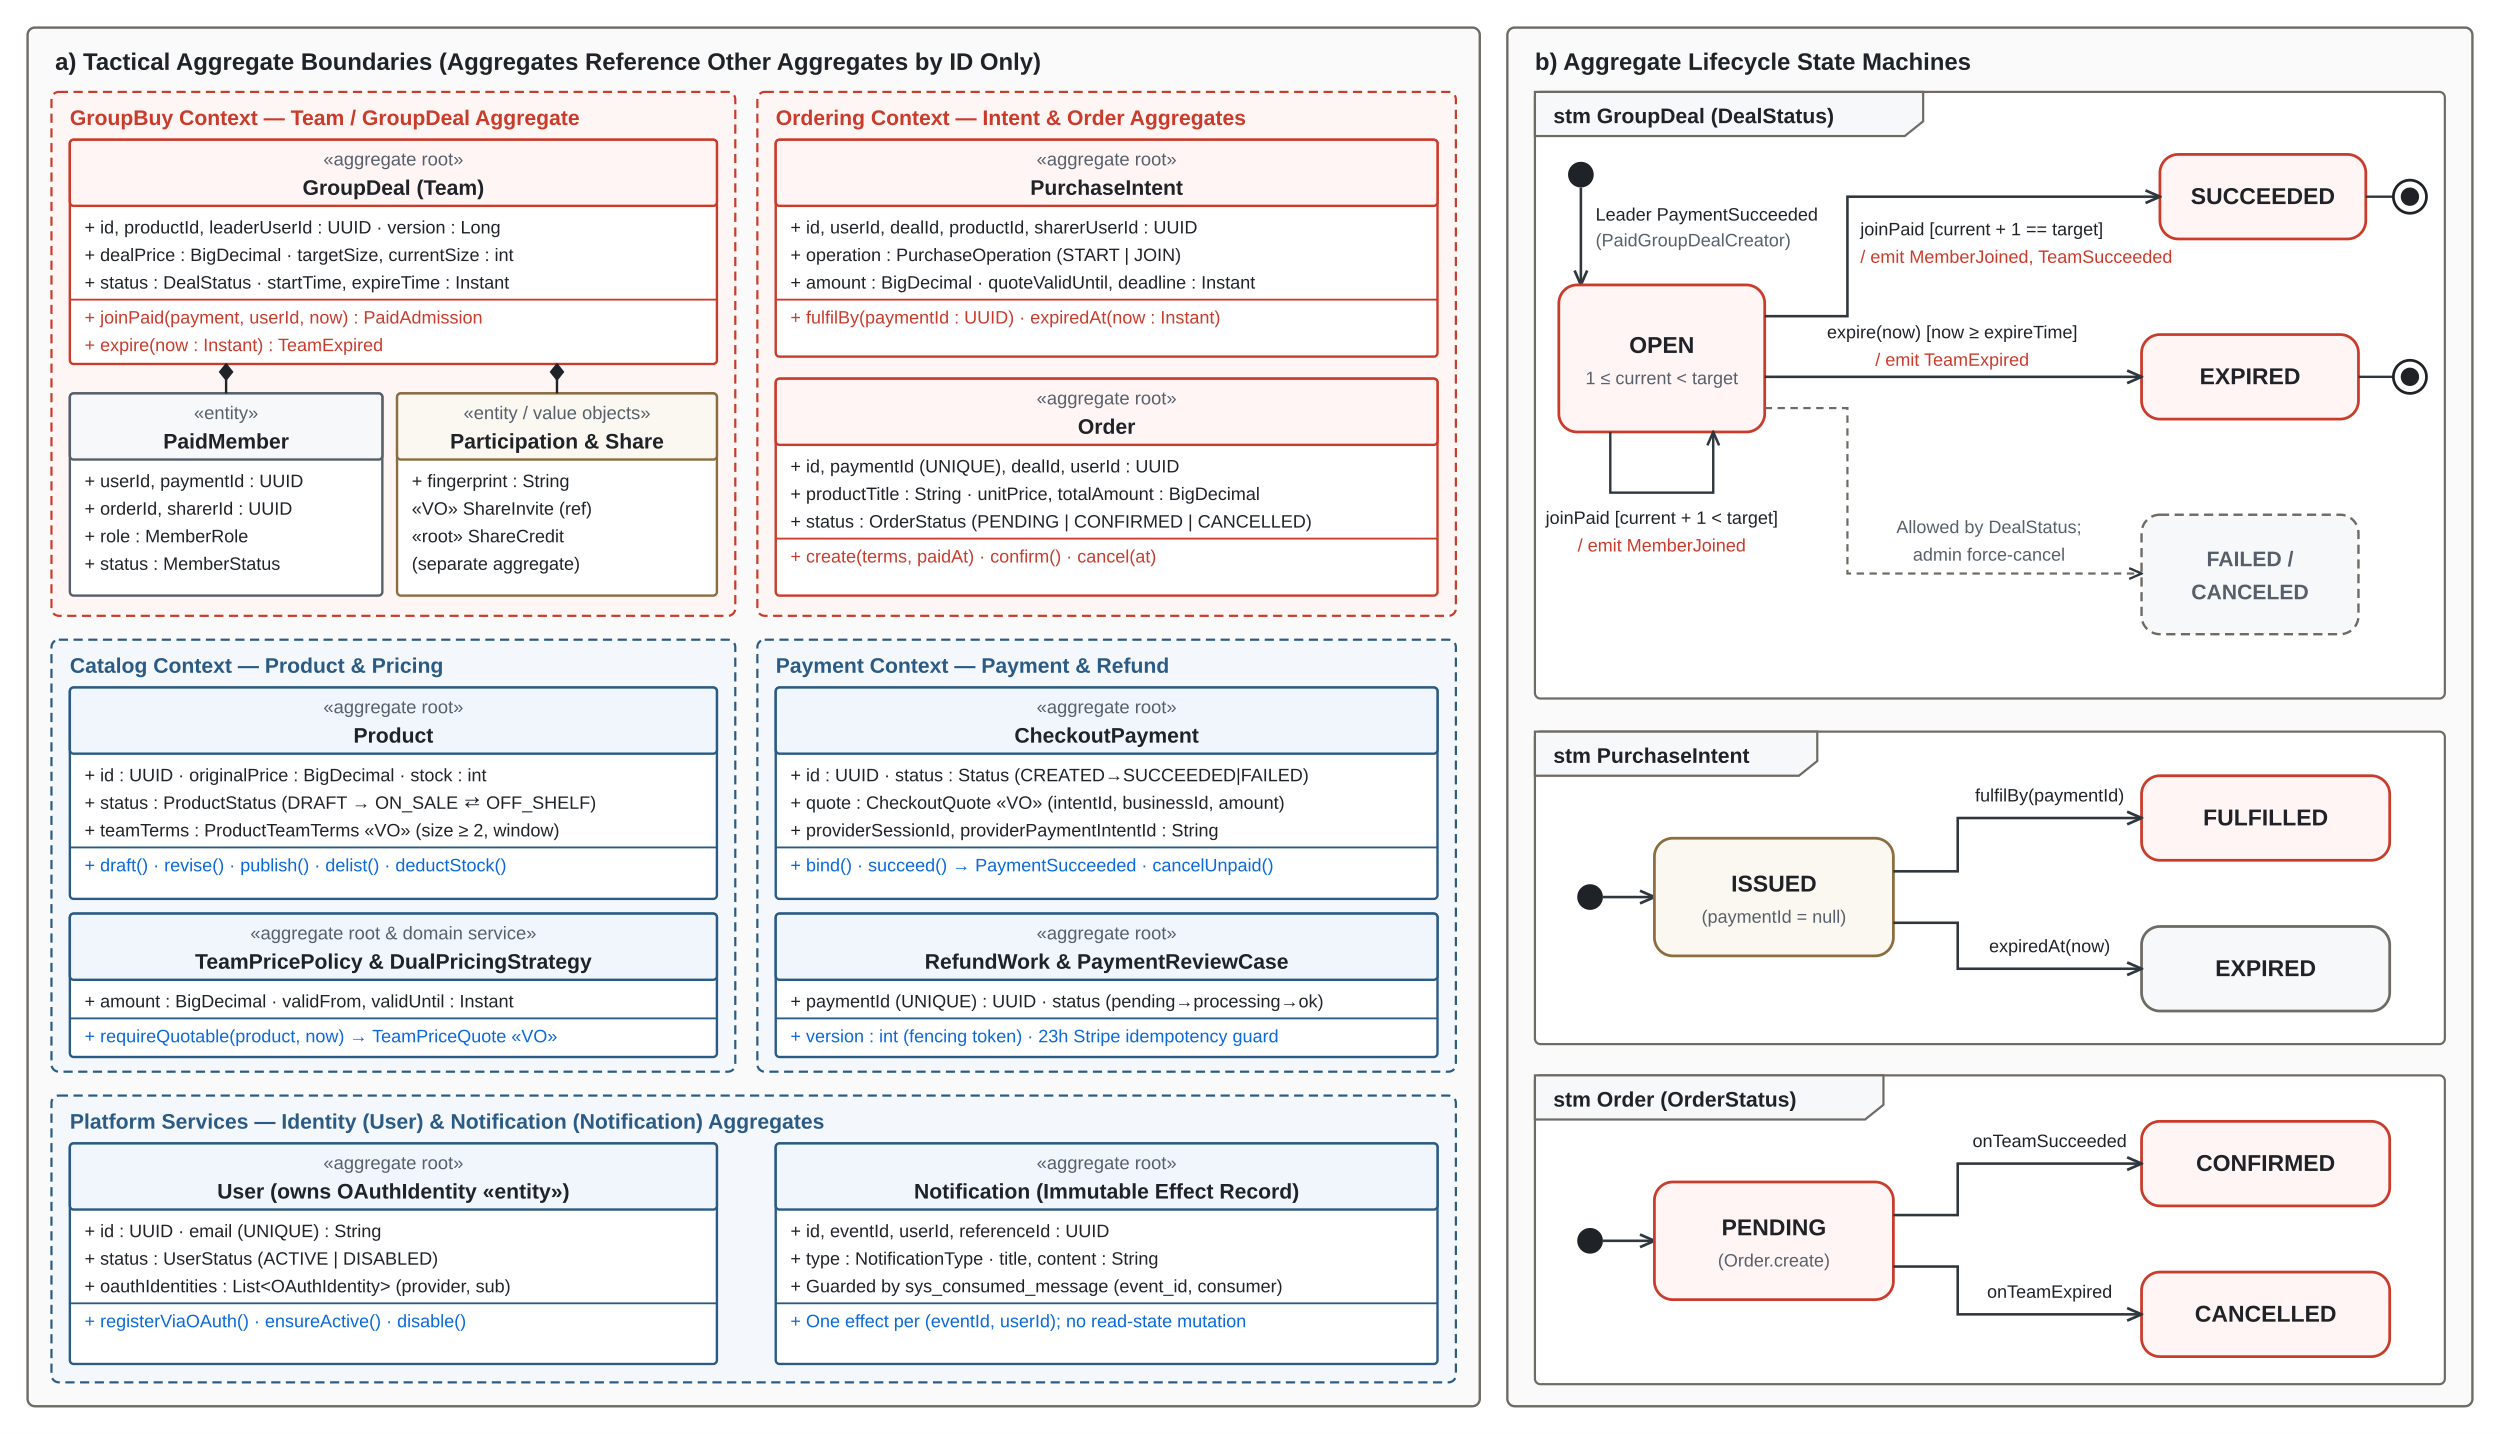
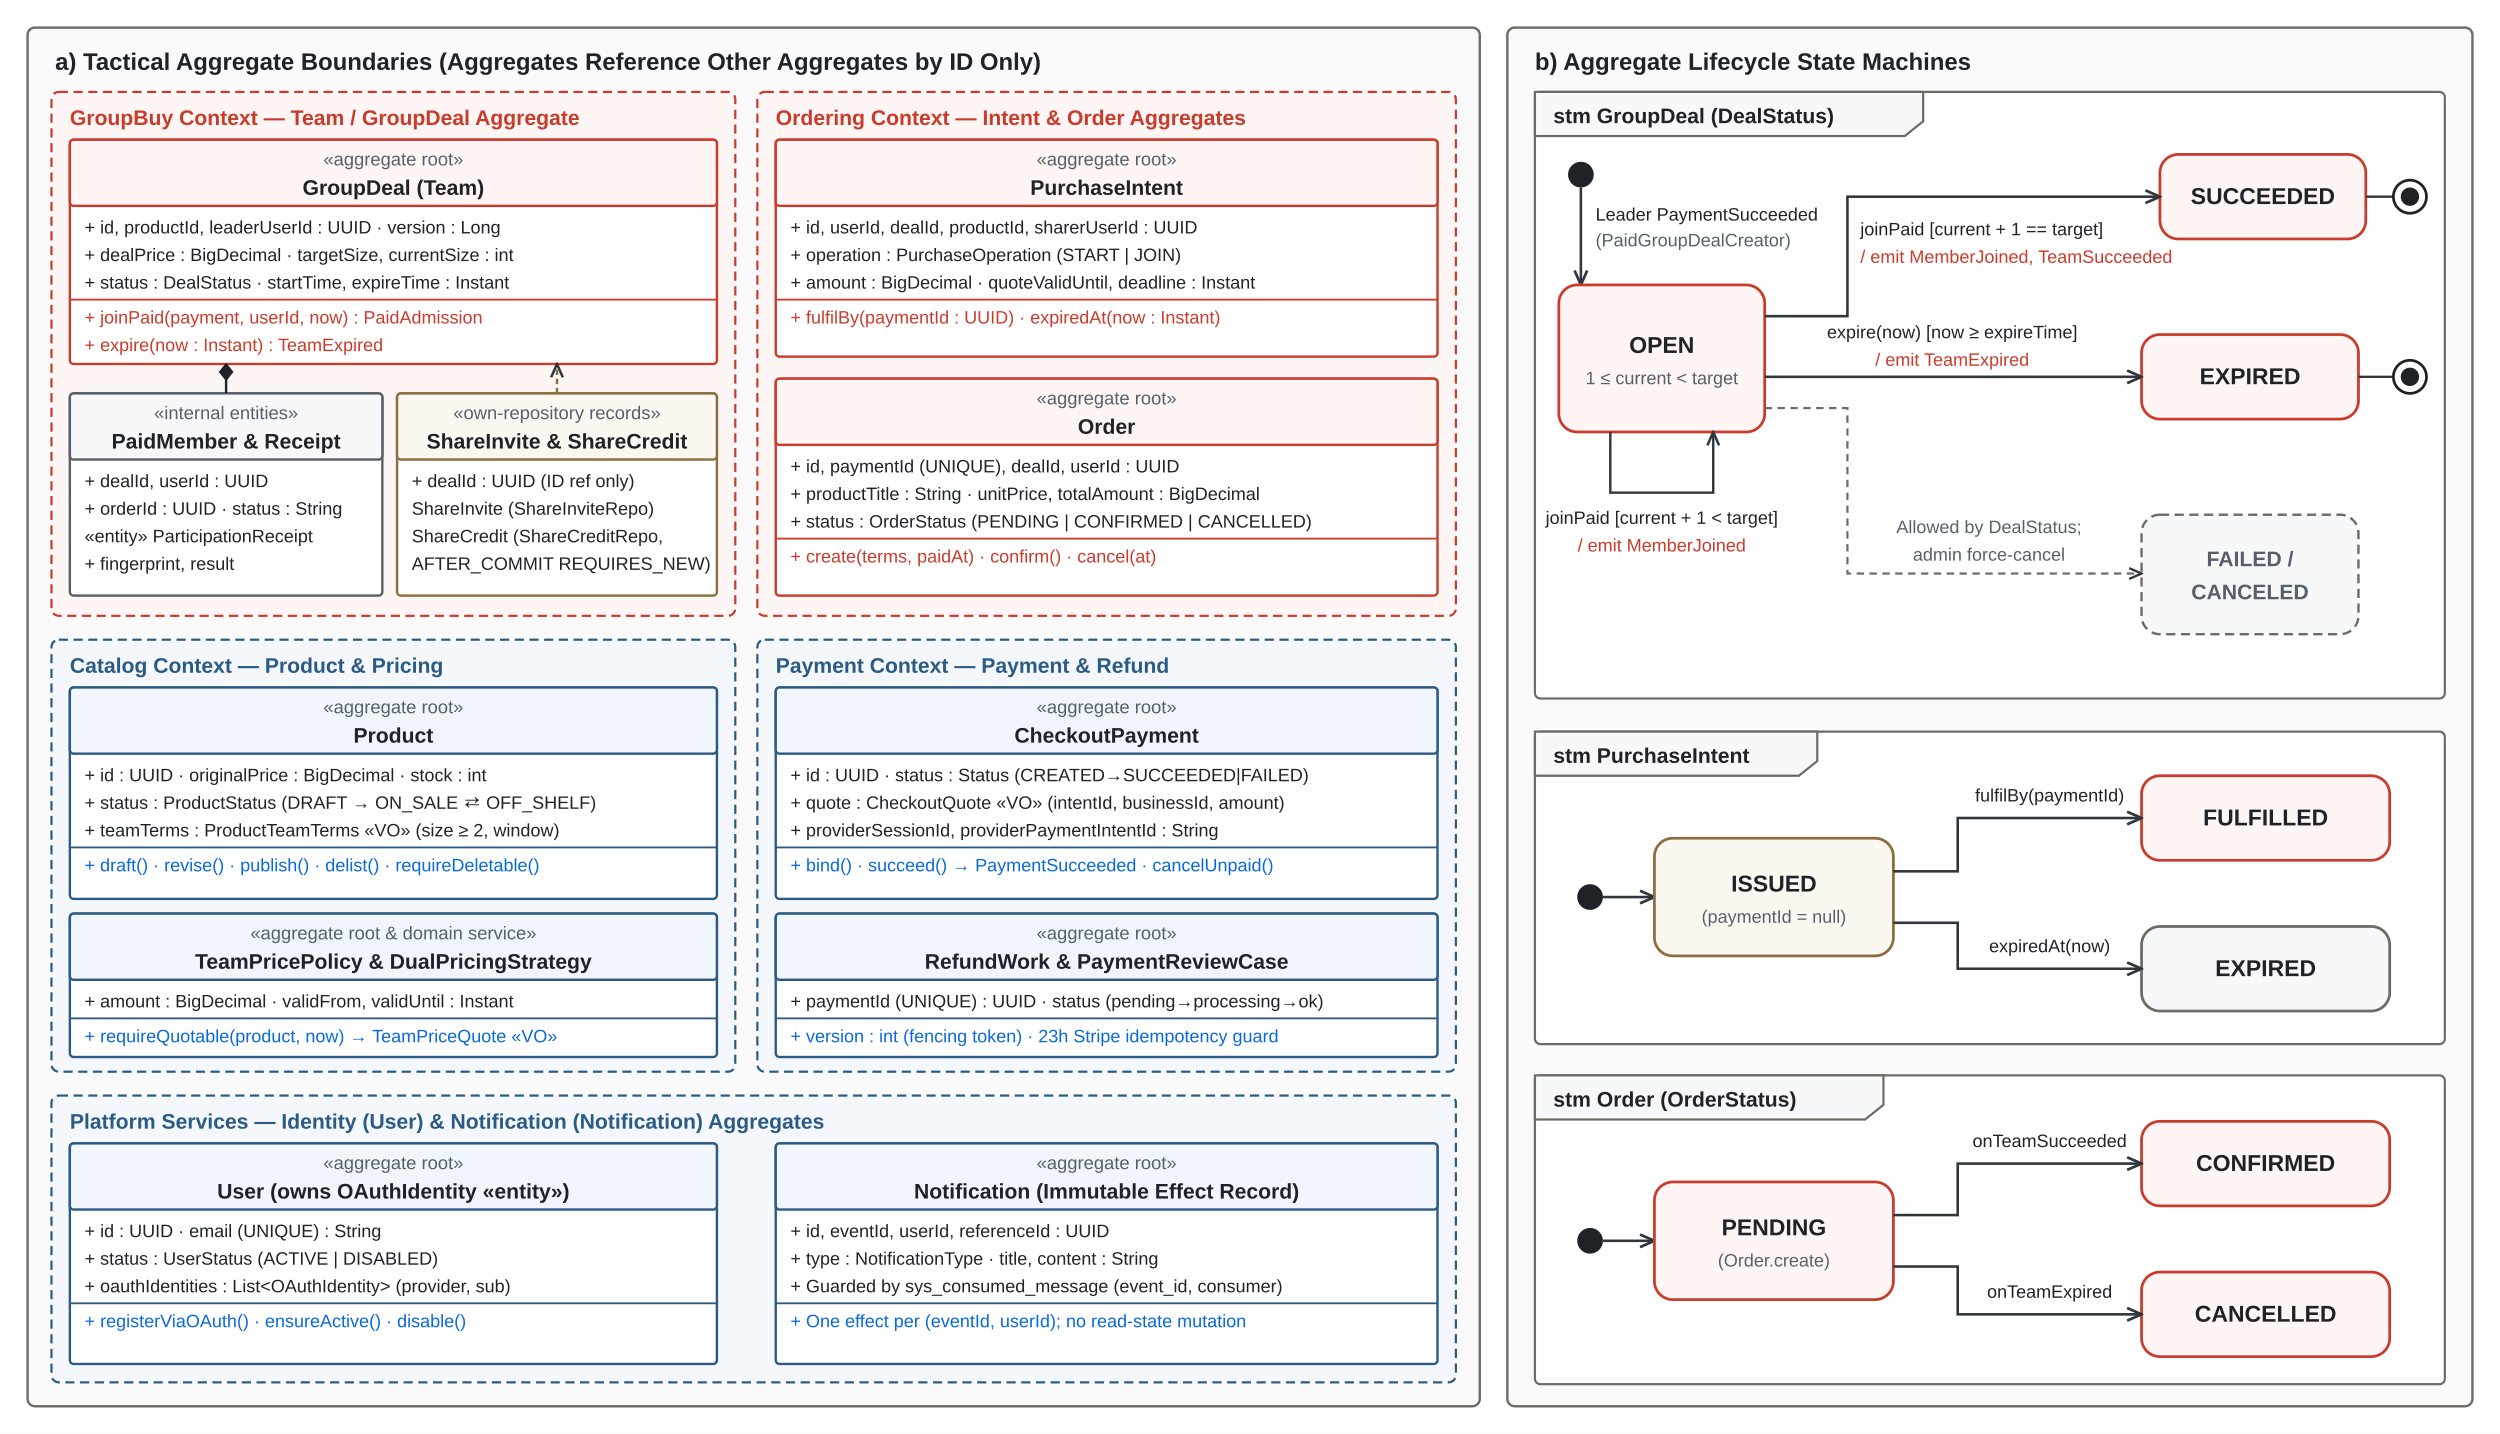
<svg xmlns="http://www.w3.org/2000/svg" viewBox="0 0 1360 780" width="100%" height="100%">
  <rect width="1360" height="780" fill="#FFFFFF" />
  <defs>
    <style>
      text { font-family: Arial, Helvetica, sans-serif; fill: #1F2328; }
      .title { font-size: 13px; font-weight: bold; }
      .h1 { font-size: 12.5px; font-weight: bold; }
      .h2 { font-size: 11.5px; font-weight: bold; }
      .stereo { font-size: 10px; fill: #57606A; }
      .body { font-size: 10.5px; fill: #1F2328; }
      .small { font-size: 9.8px; fill: #57606A; }
      .code { font-family: Consolas, 'Courier New', monospace; font-size: 9.8px; fill: #1F2328; }
    </style>
    <marker id="arrow-solid" viewBox="0 0 10 10" refX="9" refY="5" markerWidth="7" markerHeight="7" orient="auto-start-reverse">
      <path d="M 0 1.5 L 9 5 L 0 8.5 z" fill="#2F363D" />
    </marker>
    <marker id="arrow-open" viewBox="0 0 10 10" refX="9" refY="5" markerWidth="7" markerHeight="7" orient="auto-start-reverse">
      <path d="M 1 1.5 L 9 5 L 1 8.5" fill="none" stroke="#2F363D" stroke-width="1.5" />
    </marker>
    <marker id="arrow-red" viewBox="0 0 10 10" refX="9" refY="5" markerWidth="7" markerHeight="7" orient="auto-start-reverse">
      <path d="M 0 1.5 L 9 5 L 0 8.5 z" fill="#C93B2B" />
    </marker>
    <marker id="arrow-purple" viewBox="0 0 10 10" refX="9" refY="5" markerWidth="7" markerHeight="7" orient="auto-start-reverse">
      <path d="M 1 1.5 L 9 5 L 1 8.5" fill="none" stroke="#6E3CBC" stroke-width="1.5" />
    </marker>
    <marker id="diamond-black" viewBox="0 0 12 12" refX="1" refY="6" markerWidth="8" markerHeight="8" orient="auto">
      <polygon points="1,6 6,2 11,6 6,10" fill="#1F2328" stroke="#1F2328" stroke-width="1" />
    </marker>
  </defs>
  <rect x="15" y="15" width="790" height="750" fill="#FAFAFA" stroke="#6E6A64" stroke-width="1.3" rx="4" />
  <text x="30" y="38" class="title">a) Tactical Aggregate Boundaries (Aggregates Reference Other Aggregates by ID Only)</text>
  <rect x="28" y="50" width="372" height="285" fill="#FDF6F5" stroke="#C93B2B" stroke-width="1.2" stroke-dasharray="5,3" rx="4" />
  <text x="38" y="68" class="h2" style="fill:#C93B2B">GroupBuy Context — Team / GroupDeal Aggregate</text>
  <rect x="38" y="76" width="352" height="122" fill="#FFFFFF" stroke="#C93B2B" stroke-width="1.3" rx="2" />
  <rect x="38" y="76" width="352" height="36" fill="#FFF5F5" stroke="#C93B2B" stroke-width="1.3" rx="2" />
  <text x="214.0" y="90" text-anchor="middle" class="stereo">«aggregate root»</text>
  <text x="214.0" y="106" text-anchor="middle" class="h2">GroupDeal (Team)</text>
  <text x="46" y="127" class="small" style="fill:#1F2328">+ id, productId, leaderUserId : UUID · version : Long</text>
  <text x="46" y="142" class="small" style="fill:#1F2328">+ dealPrice : BigDecimal · targetSize, currentSize : int</text>
  <text x="46" y="157" class="small" style="fill:#1F2328">+ status : DealStatus · startTime, expireTime : Instant</text>
  <line x1="38" y1="163" x2="390" y2="163" stroke="#C93B2B" stroke-width="1" />
  <text x="46" y="176" class="small" style="fill:#C93B2B">+ joinPaid(payment, userId, now) : PaidAdmission</text>
  <text x="46" y="191" class="small" style="fill:#C93B2B">+ expire(now : Instant) : TeamExpired</text>
  <rect x="38" y="214" width="170" height="110" fill="#FFFFFF" stroke="#57606A" stroke-width="1.3" rx="2" />
  <rect x="38" y="214" width="170" height="36" fill="#F6F8FA" stroke="#57606A" stroke-width="1.3" rx="2" />
-   <text x="123.0" y="228" text-anchor="middle" class="stereo">«entity»</text>
-   <text x="123.0" y="244" text-anchor="middle" class="h2">PaidMember</text>
-   <text x="46" y="265" class="small" style="fill:#1F2328">+ userId, paymentId : UUID</text>
-   <text x="46" y="280" class="small" style="fill:#1F2328">+ orderId, sharerId : UUID</text>
-   <text x="46" y="295" class="small" style="fill:#1F2328">+ role : MemberRole</text>
-   <text x="46" y="310" class="small" style="fill:#1F2328">+ status : MemberStatus</text>
+   <text x="123.0" y="228" text-anchor="middle" class="stereo">«internal entities»</text>
+   <text x="123.0" y="244" text-anchor="middle" class="h2">PaidMember &amp; Receipt</text>
+   <text x="46" y="265" class="small" style="fill:#1F2328">+ dealId, userId : UUID</text>
+   <text x="46" y="280" class="small" style="fill:#1F2328">+ orderId : UUID · status : String</text>
+   <text x="46" y="295" class="small" style="fill:#1F2328">«entity» ParticipationReceipt</text>
+   <text x="46" y="310" class="small" style="fill:#1F2328">+ fingerprint, result</text>
  <rect x="216" y="214" width="174" height="110" fill="#FFFFFF" stroke="#8C6D3F" stroke-width="1.3" rx="2" />
  <rect x="216" y="214" width="174" height="36" fill="#FBF8F1" stroke="#8C6D3F" stroke-width="1.3" rx="2" />
-   <text x="303.0" y="228" text-anchor="middle" class="stereo">«entity / value objects»</text>
-   <text x="303.0" y="244" text-anchor="middle" class="h2">Participation &amp; Share</text>
-   <text x="224" y="265" class="small" style="fill:#1F2328">+ fingerprint : String</text>
-   <text x="224" y="280" class="small" style="fill:#1F2328">«VO» ShareInvite (ref)</text>
-   <text x="224" y="295" class="small" style="fill:#1F2328">«root» ShareCredit</text>
-   <text x="224" y="310" class="small" style="fill:#1F2328">  (separate aggregate)</text>
+   <text x="303.0" y="228" text-anchor="middle" class="stereo">«own-repository records»</text>
+   <text x="303.0" y="244" text-anchor="middle" class="h2">ShareInvite &amp; ShareCredit</text>
+   <text x="224" y="265" class="small" style="fill:#1F2328">+ dealId : UUID (ID ref only)</text>
+   <text x="224" y="280" class="small" style="fill:#1F2328">ShareInvite (ShareInviteRepo)</text>
+   <text x="224" y="295" class="small" style="fill:#1F2328">ShareCredit (ShareCreditRepo,</text>
+   <text x="224" y="310" class="small" style="fill:#1F2328">  AFTER_COMMIT REQUIRES_NEW)</text>
  <line x1="123" y1="198" x2="123" y2="214" stroke="#1F2328" stroke-width="1.3" marker-start="url(#diamond-black)" />
-   <line x1="303" y1="198" x2="303" y2="214" stroke="#1F2328" stroke-width="1.3" marker-start="url(#diamond-black)" />
+   <line x1="303" y1="214" x2="303" y2="198" stroke="#8C6D3F" stroke-width="1.3" stroke-dasharray="3,2" marker-end="url(#arrow-open)" />
  <rect x="412" y="50" width="380" height="285" fill="#FDF6F5" stroke="#C93B2B" stroke-width="1.2" stroke-dasharray="5,3" rx="4" />
  <text x="422" y="68" class="h2" style="fill:#C93B2B">Ordering Context — Intent &amp; Order Aggregates</text>
  <rect x="422" y="76" width="360" height="118" fill="#FFFFFF" stroke="#C93B2B" stroke-width="1.3" rx="2" />
  <rect x="422" y="76" width="360" height="36" fill="#FFF5F5" stroke="#C93B2B" stroke-width="1.3" rx="2" />
  <text x="602.0" y="90" text-anchor="middle" class="stereo">«aggregate root»</text>
  <text x="602.0" y="106" text-anchor="middle" class="h2">PurchaseIntent</text>
  <text x="430" y="127" class="small" style="fill:#1F2328">+ id, userId, dealId, productId, sharerUserId : UUID</text>
  <text x="430" y="142" class="small" style="fill:#1F2328">+ operation : PurchaseOperation (START | JOIN)</text>
  <text x="430" y="157" class="small" style="fill:#1F2328">+ amount : BigDecimal · quoteValidUntil, deadline : Instant</text>
  <line x1="422" y1="163" x2="782" y2="163" stroke="#C93B2B" stroke-width="1" />
  <text x="430" y="176" class="small" style="fill:#C93B2B">+ fulfilBy(paymentId : UUID) · expiredAt(now : Instant)</text>
  <rect x="422" y="206" width="360" height="118" fill="#FFFFFF" stroke="#C93B2B" stroke-width="1.3" rx="2" />
  <rect x="422" y="206" width="360" height="36" fill="#FFF5F5" stroke="#C93B2B" stroke-width="1.3" rx="2" />
  <text x="602.0" y="220" text-anchor="middle" class="stereo">«aggregate root»</text>
  <text x="602.0" y="236" text-anchor="middle" class="h2">Order</text>
  <text x="430" y="257" class="small" style="fill:#1F2328">+ id, paymentId (UNIQUE), dealId, userId : UUID</text>
  <text x="430" y="272" class="small" style="fill:#1F2328">+ productTitle : String · unitPrice, totalAmount : BigDecimal</text>
  <text x="430" y="287" class="small" style="fill:#1F2328">+ status : OrderStatus (PENDING | CONFIRMED | CANCELLED)</text>
  <line x1="422" y1="293" x2="782" y2="293" stroke="#C93B2B" stroke-width="1" />
  <text x="430" y="306" class="small" style="fill:#C93B2B">+ create(terms, paidAt) · confirm() · cancel(at)</text>
  <rect x="28" y="348" width="372" height="235" fill="#F4F7FB" stroke="#2B5B84" stroke-width="1.2" stroke-dasharray="5,3" rx="4" />
  <text x="38" y="366" class="h2" style="fill:#2B5B84">Catalog Context — Product &amp; Pricing</text>
  <rect x="38" y="374" width="352" height="115" fill="#FFFFFF" stroke="#2B5B84" stroke-width="1.3" rx="2" />
  <rect x="38" y="374" width="352" height="36" fill="#F0F6FC" stroke="#2B5B84" stroke-width="1.3" rx="2" />
  <text x="214.0" y="388" text-anchor="middle" class="stereo">«aggregate root»</text>
  <text x="214.0" y="404" text-anchor="middle" class="h2">Product</text>
  <text x="46" y="425" class="small" style="fill:#1F2328">+ id : UUID · originalPrice : BigDecimal · stock : int</text>
  <text x="46" y="440" class="small" style="fill:#1F2328">+ status : ProductStatus (DRAFT → ON_SALE ⇄ OFF_SHELF)</text>
  <text x="46" y="455" class="small" style="fill:#1F2328">+ teamTerms : ProductTeamTerms «VO» (size ≥ 2, window)</text>
  <line x1="38" y1="461" x2="390" y2="461" stroke="#2B5B84" stroke-width="1" />
-   <text x="46" y="474" class="small" style="fill:#0969DA">+ draft() · revise() · publish() · delist() · deductStock()</text>
+   <text x="46" y="474" class="small" style="fill:#0969DA">+ draft() · revise() · publish() · delist() · requireDeletable()</text>
  <rect x="38" y="497" width="352" height="78" fill="#FFFFFF" stroke="#2B5B84" stroke-width="1.3" rx="2" />
  <rect x="38" y="497" width="352" height="36" fill="#F0F6FC" stroke="#2B5B84" stroke-width="1.3" rx="2" />
  <text x="214.0" y="511" text-anchor="middle" class="stereo">«aggregate root &amp; domain service»</text>
  <text x="214.0" y="527" text-anchor="middle" class="h2">TeamPricePolicy &amp; DualPricingStrategy</text>
  <text x="46" y="548" class="small" style="fill:#1F2328">+ amount : BigDecimal · validFrom, validUntil : Instant</text>
  <line x1="38" y1="554" x2="390" y2="554" stroke="#2B5B84" stroke-width="1" />
  <text x="46" y="567" class="small" style="fill:#0969DA">+ requireQuotable(product, now) → TeamPriceQuote «VO»</text>
  <rect x="412" y="348" width="380" height="235" fill="#F4F7FB" stroke="#2B5B84" stroke-width="1.2" stroke-dasharray="5,3" rx="4" />
  <text x="422" y="366" class="h2" style="fill:#2B5B84">Payment Context — Payment &amp; Refund</text>
  <rect x="422" y="374" width="360" height="115" fill="#FFFFFF" stroke="#2B5B84" stroke-width="1.3" rx="2" />
  <rect x="422" y="374" width="360" height="36" fill="#F0F6FC" stroke="#2B5B84" stroke-width="1.3" rx="2" />
  <text x="602.0" y="388" text-anchor="middle" class="stereo">«aggregate root»</text>
  <text x="602.0" y="404" text-anchor="middle" class="h2">CheckoutPayment</text>
  <text x="430" y="425" class="small" style="fill:#1F2328">+ id : UUID · status : Status (CREATED→SUCCEEDED|FAILED)</text>
  <text x="430" y="440" class="small" style="fill:#1F2328">+ quote : CheckoutQuote «VO» (intentId, businessId, amount)</text>
  <text x="430" y="455" class="small" style="fill:#1F2328">+ providerSessionId, providerPaymentIntentId : String</text>
  <line x1="422" y1="461" x2="782" y2="461" stroke="#2B5B84" stroke-width="1" />
  <text x="430" y="474" class="small" style="fill:#0969DA">+ bind() · succeed() → PaymentSucceeded · cancelUnpaid()</text>
  <rect x="422" y="497" width="360" height="78" fill="#FFFFFF" stroke="#2B5B84" stroke-width="1.3" rx="2" />
  <rect x="422" y="497" width="360" height="36" fill="#F0F6FC" stroke="#2B5B84" stroke-width="1.3" rx="2" />
  <text x="602.0" y="511" text-anchor="middle" class="stereo">«aggregate root»</text>
  <text x="602.0" y="527" text-anchor="middle" class="h2">RefundWork &amp; PaymentReviewCase</text>
  <text x="430" y="548" class="small" style="fill:#1F2328">+ paymentId (UNIQUE) : UUID · status (pending→processing→ok)</text>
  <line x1="422" y1="554" x2="782" y2="554" stroke="#2B5B84" stroke-width="1" />
  <text x="430" y="567" class="small" style="fill:#0969DA">+ version : int (fencing token) · 23h Stripe idempotency guard</text>
  <rect x="28" y="596" width="764" height="156" fill="#F4F7FB" stroke="#2B5B84" stroke-width="1.2" stroke-dasharray="5,3" rx="4" />
  <text x="38" y="614" class="h2" style="fill:#2B5B84">Platform Services — Identity (User) &amp; Notification (Notification) Aggregates</text>
  <rect x="38" y="622" width="352" height="120" fill="#FFFFFF" stroke="#2B5B84" stroke-width="1.3" rx="2" />
  <rect x="38" y="622" width="352" height="36" fill="#F0F6FC" stroke="#2B5B84" stroke-width="1.3" rx="2" />
  <text x="214.0" y="636" text-anchor="middle" class="stereo">«aggregate root»</text>
  <text x="214.0" y="652" text-anchor="middle" class="h2">User (owns OAuthIdentity «entity»)</text>
  <text x="46" y="673" class="small" style="fill:#1F2328">+ id : UUID · email (UNIQUE) : String</text>
  <text x="46" y="688" class="small" style="fill:#1F2328">+ status : UserStatus (ACTIVE | DISABLED)</text>
  <text x="46" y="703" class="small" style="fill:#1F2328">+ oauthIdentities : List&lt;OAuthIdentity&gt; (provider, sub)</text>
  <line x1="38" y1="709" x2="390" y2="709" stroke="#2B5B84" stroke-width="1" />
  <text x="46" y="722" class="small" style="fill:#0969DA">+ registerViaOAuth() · ensureActive() · disable()</text>
  <rect x="422" y="622" width="360" height="120" fill="#FFFFFF" stroke="#2B5B84" stroke-width="1.3" rx="2" />
  <rect x="422" y="622" width="360" height="36" fill="#F0F6FC" stroke="#2B5B84" stroke-width="1.3" rx="2" />
  <text x="602.0" y="636" text-anchor="middle" class="stereo">«aggregate root»</text>
  <text x="602.0" y="652" text-anchor="middle" class="h2">Notification (Immutable Effect Record)</text>
  <text x="430" y="673" class="small" style="fill:#1F2328">+ id, eventId, userId, referenceId : UUID</text>
  <text x="430" y="688" class="small" style="fill:#1F2328">+ type : NotificationType · title, content : String</text>
  <text x="430" y="703" class="small" style="fill:#1F2328">+ Guarded by sys_consumed_message (event_id, consumer)</text>
  <line x1="422" y1="709" x2="782" y2="709" stroke="#2B5B84" stroke-width="1" />
  <text x="430" y="722" class="small" style="fill:#0969DA">+ One effect per (eventId, userId); no read-state mutation</text>
  <rect x="820" y="15" width="525" height="750" fill="#FAFAFA" stroke="#6E6A64" stroke-width="1.3" rx="4" />
  <text x="835" y="38" class="title">b) Aggregate Lifecycle State Machines</text>
  <rect x="835" y="50" width="495" height="330" fill="#FFFFFF" stroke="#6E6A64" stroke-width="1.2" rx="3" />
  <polygon points="835,50 1046.2,50 1046.2,66 1036.2,74 835,74" fill="#F6F8FA" stroke="#6E6A64" stroke-width="1.2" />
  <text x="845" y="67" class="h2">stm GroupDeal (DealStatus)</text>
  <circle cx="860" cy="95" r="7" fill="#1F2328" />
  <line x1="860" y1="102" x2="860" y2="155" stroke="#2F363D" stroke-width="1.4" marker-end="url(#arrow-open)" />
  <text x="868" y="120" class="small" style="fill:#1F2328">Leader PaymentSucceeded</text>
  <text x="868" y="134" class="small">(PaidGroupDealCreator)</text>
  <rect x="848" y="155" width="112" height="80" fill="#FFF5F5" stroke="#C93B2B" stroke-width="1.5" rx="10" />
  <text x="904.0" y="192.0" text-anchor="middle" class="h1">OPEN</text>
  <text x="904.0" y="209.0" text-anchor="middle" class="small">1 ≤ current &lt; target</text>
  <polyline points="876,235 876,268 932,268 932,235" fill="none" stroke="#2F363D" stroke-width="1.3" marker-end="url(#arrow-open)" />
  <text x="904" y="285" text-anchor="middle" class="small" style="fill:#1F2328">joinPaid [current + 1 &lt; target]</text>
  <text x="904" y="300" text-anchor="middle" class="small" style="fill:#C93B2B">/ emit MemberJoined</text>
  <rect x="1175" y="84" width="112" height="46" fill="#FFF5F5" stroke="#C93B2B" stroke-width="1.5" rx="10" />
  <text x="1231.0" y="111.0" text-anchor="middle" class="h1">SUCCEEDED</text>
  <line x1="1287" y1="107" x2="1302" y2="107" stroke="#2F363D" stroke-width="1.3" />
  <circle cx="1311" cy="107" r="9" fill="#FFFFFF" stroke="#1F2328" stroke-width="1.5" />
  <circle cx="1311" cy="107" r="5" fill="#1F2328" />
  <polyline points="960,172 1005,172 1005,107 1175,107" fill="none" stroke="#2F363D" stroke-width="1.4" marker-end="url(#arrow-open)" />
  <text x="1012" y="128" class="small" style="fill:#1F2328">joinPaid [current + 1 == target]</text>
  <text x="1012" y="143" class="small" style="fill:#C93B2B">/ emit MemberJoined, TeamSucceeded</text>
  <rect x="1165" y="182" width="118" height="46" fill="#FFF5F5" stroke="#C93B2B" stroke-width="1.5" rx="10" />
  <text x="1224.0" y="209.0" text-anchor="middle" class="h1">EXPIRED</text>
  <line x1="1283" y1="205" x2="1302" y2="205" stroke="#2F363D" stroke-width="1.3" />
  <circle cx="1311" cy="205" r="9" fill="#FFFFFF" stroke="#1F2328" stroke-width="1.5" />
  <circle cx="1311" cy="205" r="5" fill="#1F2328" />
  <line x1="960" y1="205" x2="1165" y2="205" stroke="#2F363D" stroke-width="1.4" marker-end="url(#arrow-open)" />
  <text x="1062" y="184" text-anchor="middle" class="small" style="fill:#1F2328">expire(now) [now ≥ expireTime]</text>
  <text x="1062" y="199" text-anchor="middle" class="small" style="fill:#C93B2B">/ emit TeamExpired</text>
  <rect x="1165" y="280" width="118" height="65" fill="#F6F8FA" stroke="#6E6A64" stroke-width="1.3" stroke-dasharray="5,3" rx="10" />
  <text x="1224" y="308" text-anchor="middle" class="h2" style="fill:#57606A">FAILED /</text>
  <text x="1224" y="326" text-anchor="middle" class="h2" style="fill:#57606A">CANCELED</text>
  <polyline points="960,222 1005,222 1005,312 1165,312" fill="none" stroke="#6E6A64" stroke-width="1.2" stroke-dasharray="4,3" marker-end="url(#arrow-open)" />
  <text x="1082" y="290" text-anchor="middle" class="small">Allowed by DealStatus;</text>
  <text x="1082" y="305" text-anchor="middle" class="small">admin force-cancel</text>
  <rect x="835" y="398" width="495" height="170" fill="#FFFFFF" stroke="#6E6A64" stroke-width="1.2" rx="3" />
  <polygon points="835,398 988.6,398 988.6,414 978.6,422 835,422" fill="#F6F8FA" stroke="#6E6A64" stroke-width="1.2" />
  <text x="845" y="415" class="h2">stm PurchaseIntent</text>
  <circle cx="865" cy="488" r="7" fill="#1F2328" />
  <line x1="872" y1="488" x2="900" y2="488" stroke="#2F363D" stroke-width="1.4" marker-end="url(#arrow-open)" />
  <rect x="900" y="456" width="130" height="64" fill="#FBF8F1" stroke="#8C6D3F" stroke-width="1.5" rx="10" />
  <text x="965.0" y="485.0" text-anchor="middle" class="h1">ISSUED</text>
  <text x="965.0" y="502.0" text-anchor="middle" class="small">(paymentId = null)</text>
  <rect x="1165" y="422" width="135" height="46" fill="#FFF5F5" stroke="#C93B2B" stroke-width="1.5" rx="10" />
  <text x="1232.5" y="449.0" text-anchor="middle" class="h1">FULFILLED</text>
  <rect x="1165" y="504" width="135" height="46" fill="#F6F8FA" stroke="#6E6A64" stroke-width="1.5" rx="10" />
  <text x="1232.5" y="531.0" text-anchor="middle" class="h1">EXPIRED</text>
  <polyline points="1030,474 1065,474 1065,445 1165,445" fill="none" stroke="#2F363D" stroke-width="1.4" marker-end="url(#arrow-open)" />
  <text x="1115" y="436" text-anchor="middle" class="small" style="fill:#1F2328">fulfilBy(paymentId)</text>
  <polyline points="1030,502 1065,502 1065,527 1165,527" fill="none" stroke="#2F363D" stroke-width="1.4" marker-end="url(#arrow-open)" />
  <text x="1115" y="518" text-anchor="middle" class="small" style="fill:#1F2328">expiredAt(now)</text>
  <rect x="835" y="585" width="495" height="168" fill="#FFFFFF" stroke="#6E6A64" stroke-width="1.2" rx="3" />
  <polygon points="835,585 1024.6,585 1024.6,601 1014.6,609 835,609" fill="#F6F8FA" stroke="#6E6A64" stroke-width="1.2" />
  <text x="845" y="602" class="h2">stm Order (OrderStatus)</text>
  <circle cx="865" cy="675" r="7" fill="#1F2328" />
  <line x1="872" y1="675" x2="900" y2="675" stroke="#2F363D" stroke-width="1.4" marker-end="url(#arrow-open)" />
  <rect x="900" y="643" width="130" height="64" fill="#FFF5F5" stroke="#C93B2B" stroke-width="1.5" rx="10" />
  <text x="965.0" y="672.0" text-anchor="middle" class="h1">PENDING</text>
  <text x="965.0" y="689.0" text-anchor="middle" class="small">(Order.create)</text>
  <rect x="1165" y="610" width="135" height="46" fill="#FFF5F5" stroke="#C93B2B" stroke-width="1.5" rx="10" />
  <text x="1232.5" y="637.0" text-anchor="middle" class="h1">CONFIRMED</text>
  <rect x="1165" y="692" width="135" height="46" fill="#FFF5F5" stroke="#C93B2B" stroke-width="1.5" rx="10" />
  <text x="1232.5" y="719.0" text-anchor="middle" class="h1">CANCELLED</text>
  <polyline points="1030,661 1065,661 1065,633 1165,633" fill="none" stroke="#2F363D" stroke-width="1.4" marker-end="url(#arrow-open)" />
  <text x="1115" y="624" text-anchor="middle" class="small" style="fill:#1F2328">onTeamSucceeded</text>
  <polyline points="1030,689 1065,689 1065,715 1165,715" fill="none" stroke="#2F363D" stroke-width="1.4" marker-end="url(#arrow-open)" />
  <text x="1115" y="706" text-anchor="middle" class="small" style="fill:#1F2328">onTeamExpired</text>
</svg>
